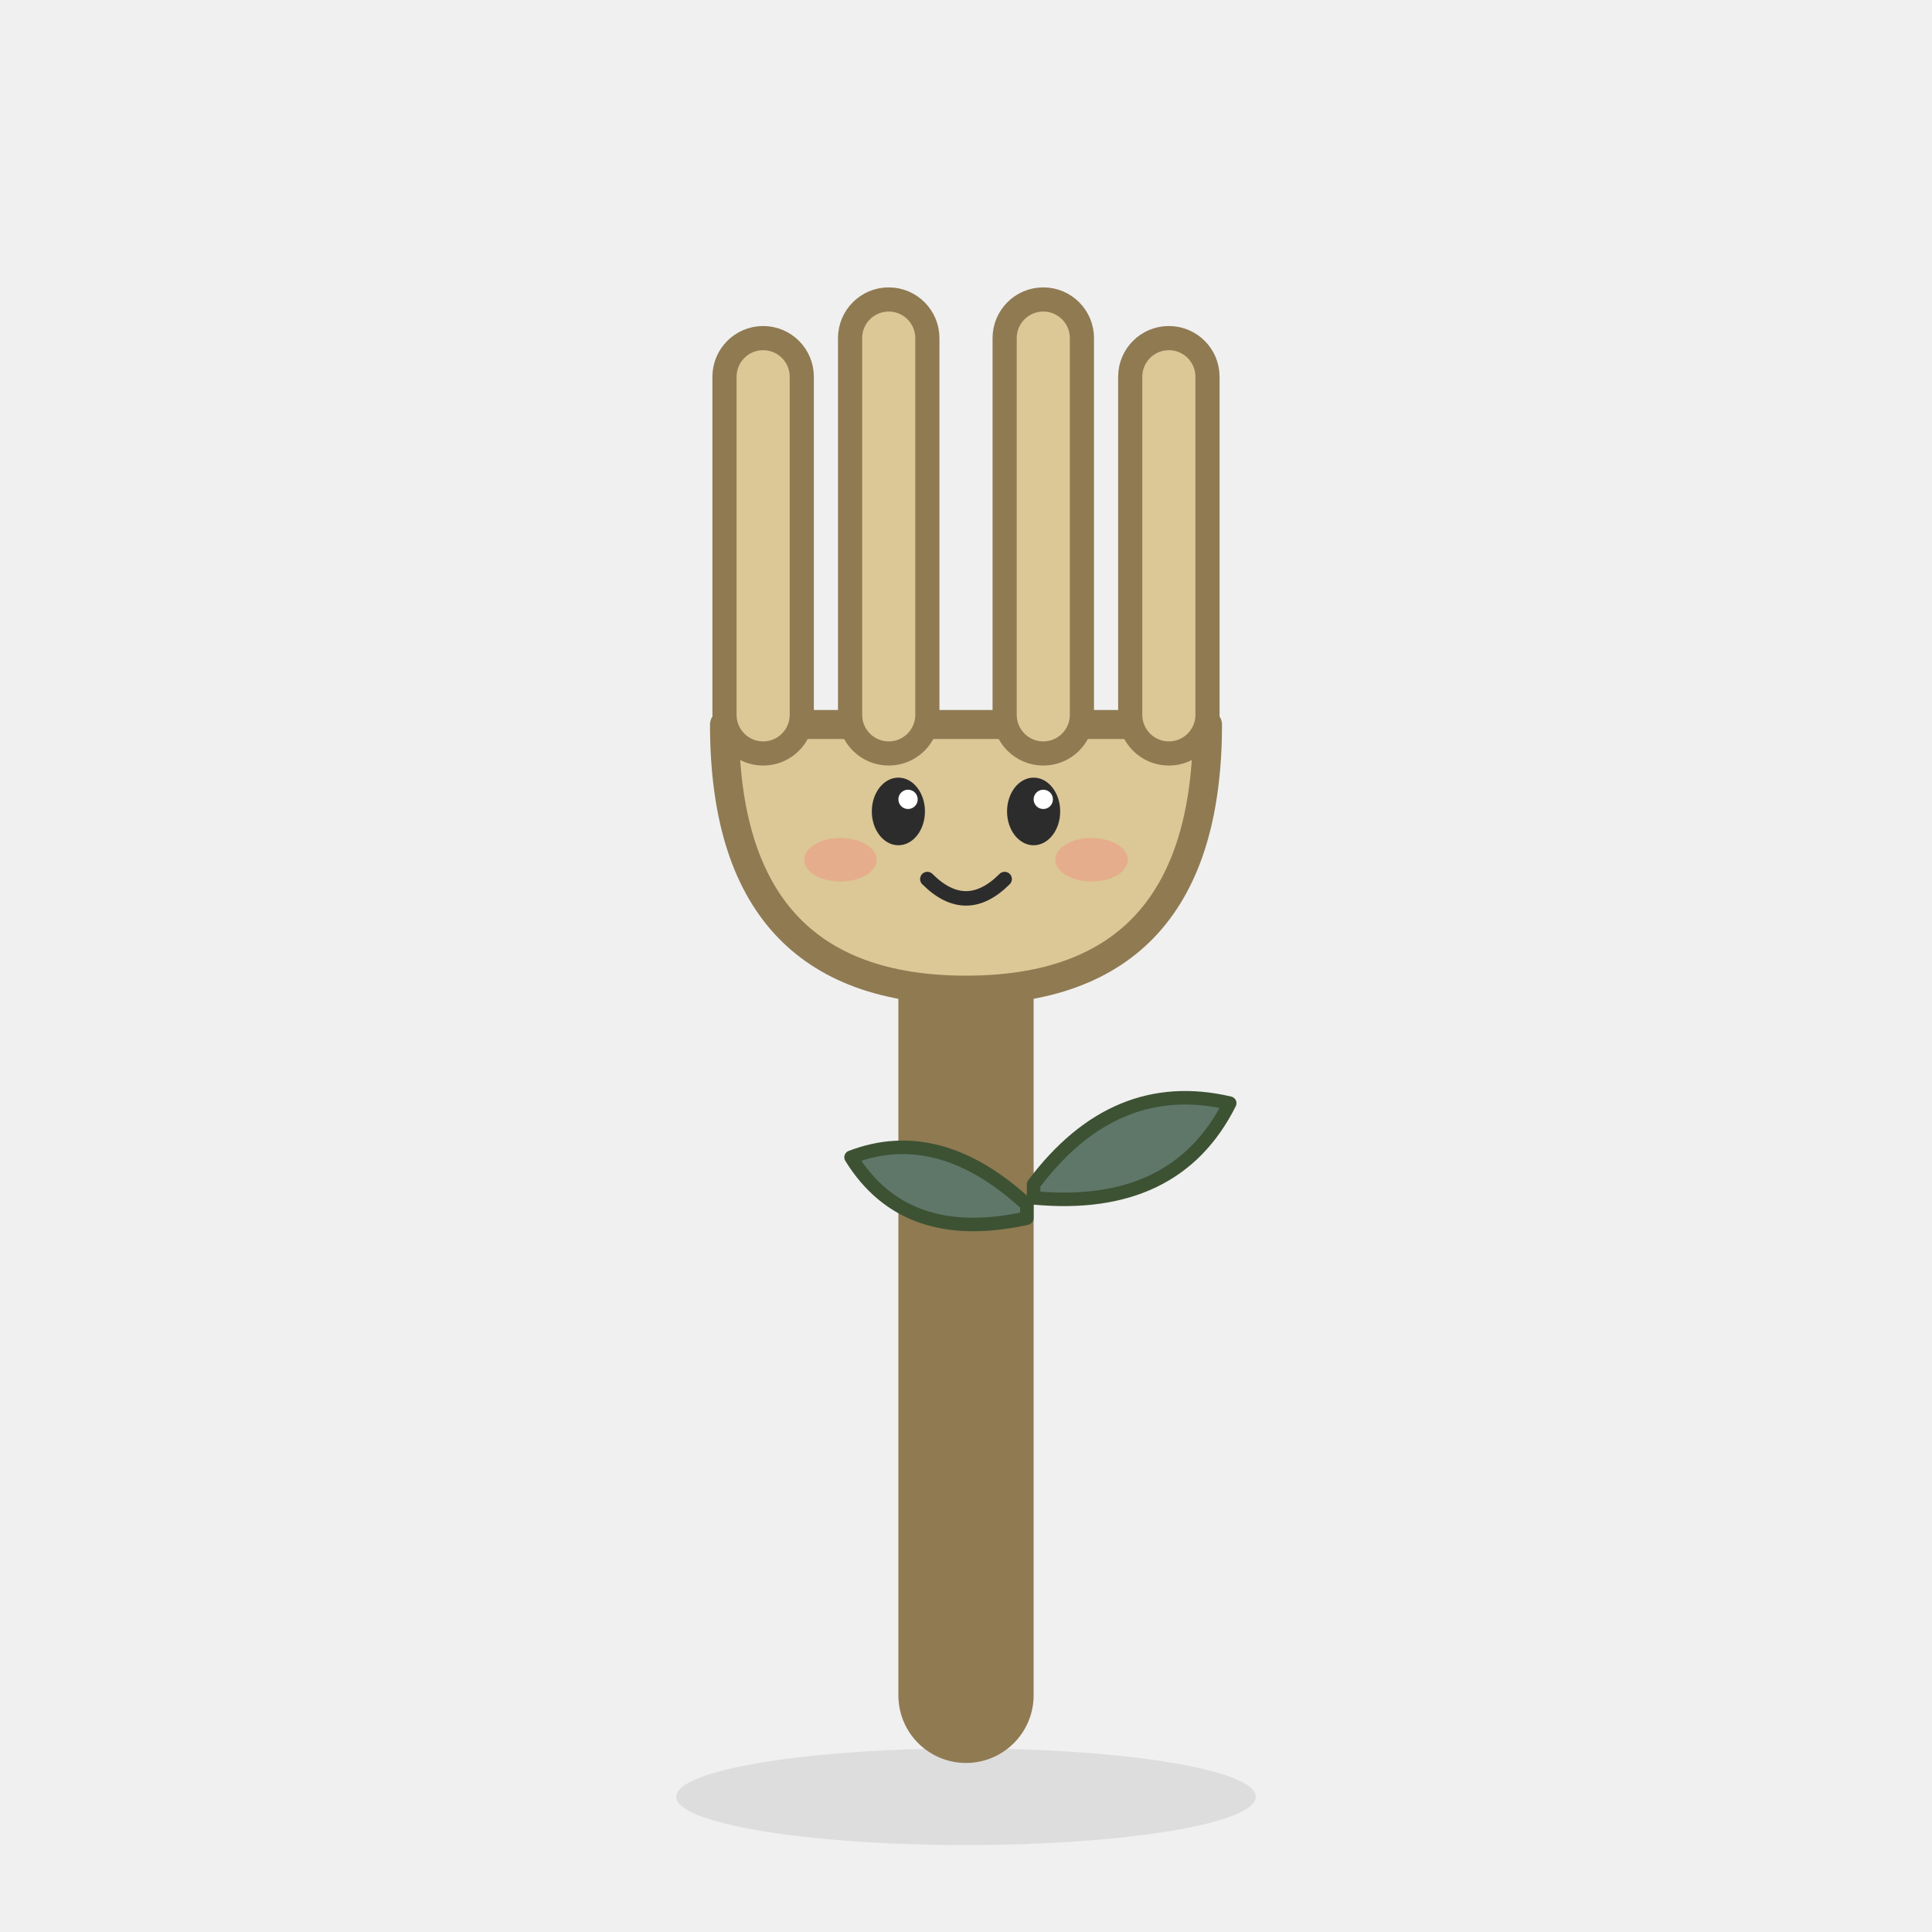
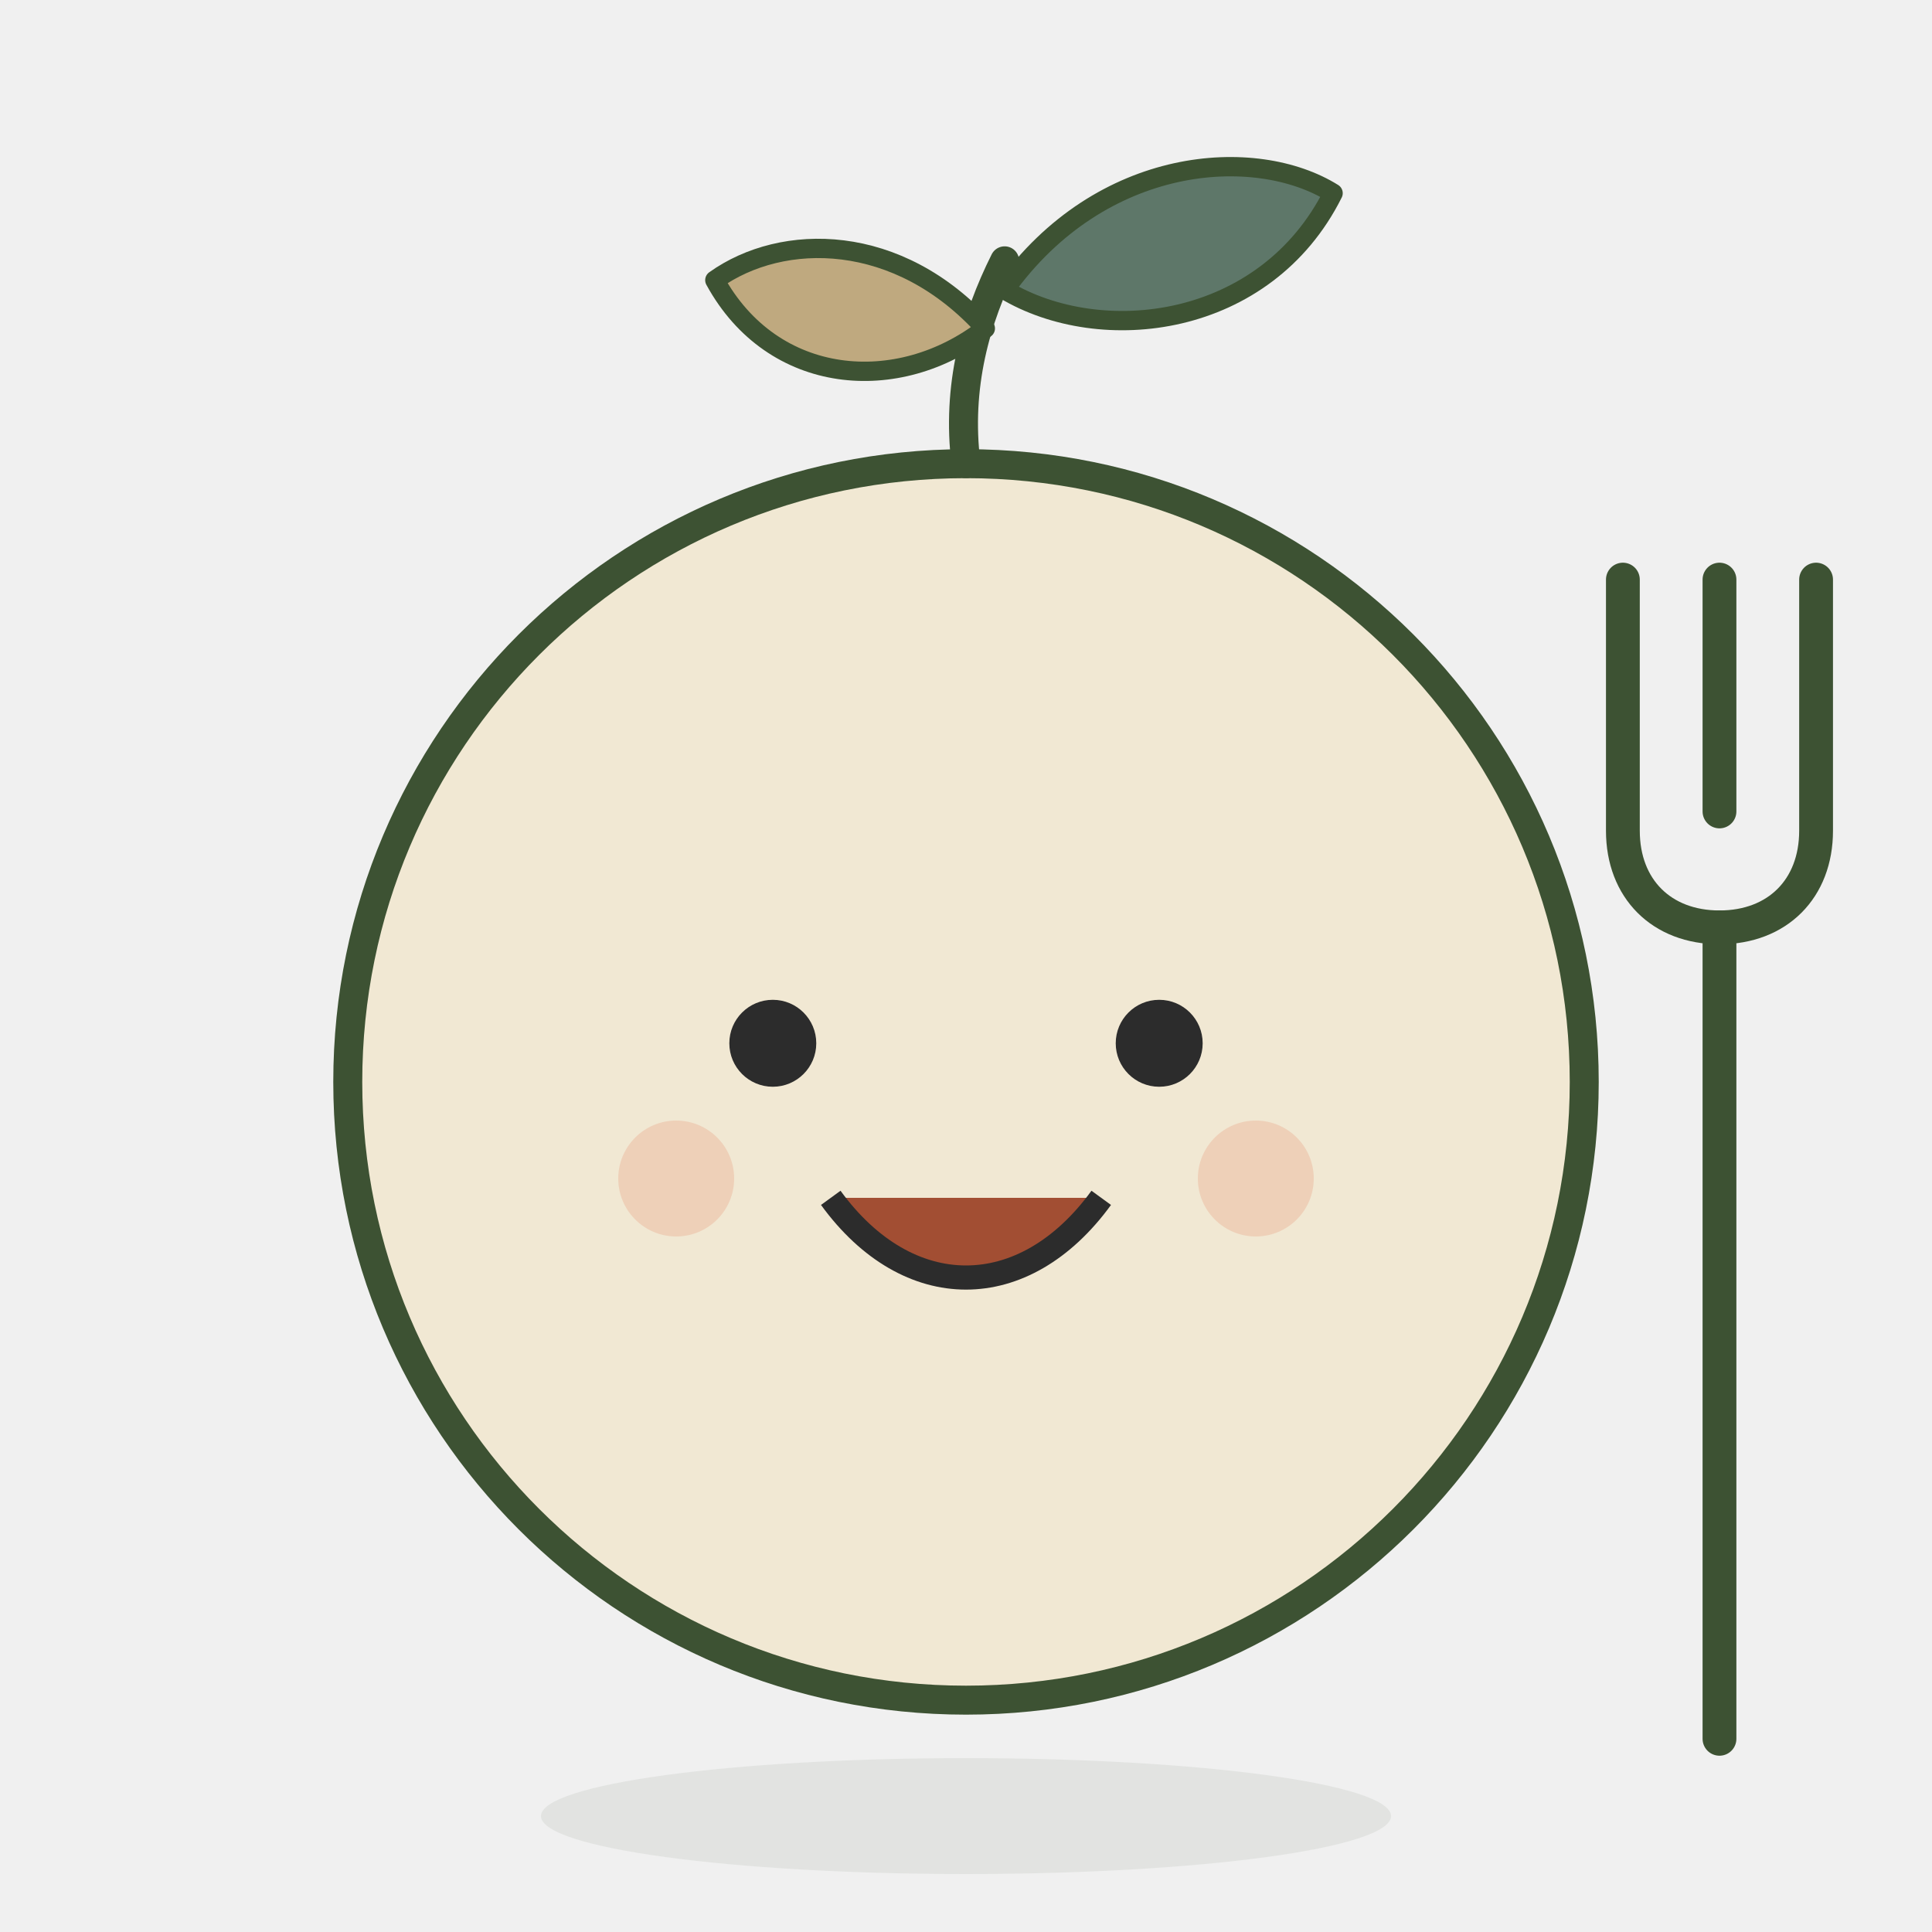
- <svg xmlns="http://www.w3.org/2000/svg" viewBox="0 0 400 400" width="400" height="400">
-   <ellipse cx="200" cy="372" rx="60" ry="10" fill="#000" opacity="0.08" />
-   <rect x="186" y="190" width="28" height="175" rx="14" fill="#8f7a52" />
-   <path d="M150 150 L250 150 Q250 205 200 205 Q150 205 150 150 Z" fill="#dcc796" stroke="#8f7a52" stroke-width="6" stroke-linejoin="round" />
-   <g fill="#dcc796" stroke="#8f7a52" stroke-width="5">
-     <rect x="150" y="70" width="16" height="86" rx="8" />
-     <rect x="176" y="62" width="16" height="94" rx="8" />
-     <rect x="208" y="62" width="16" height="94" rx="8" />
-     <rect x="234" y="70" width="16" height="86" rx="8" />
+ <svg xmlns="http://www.w3.org/2000/svg" viewBox="0 0 200 200" width="200" height="200">
+   <ellipse cx="100" cy="188" rx="44" ry="6" fill="#3d5233" opacity=".08" />
+   <circle cx="100" cy="112" r="64" fill="#f1e8d3" stroke="#3d5233" stroke-width="3" />
+   <path d="M100 48c-1-8 1-15 4-21" fill="none" stroke="#3d5233" stroke-width="3" stroke-linecap="round" />
+   <path d="M104 30c10-14 26-15 34-10-7 14-24 16-34 10z" fill="#5e7769" stroke="#3d5233" stroke-width="2" stroke-linejoin="round" />
+   <path d="M102 34c-9-10-21-10-28-5 6 11 19 12 28 5z" fill="#bfa97f" stroke="#3d5233" stroke-width="2" stroke-linejoin="round" />
+   <circle cx="80" cy="108" r="4.5" fill="#2c2c2c" />
+   <circle cx="120" cy="108" r="4.5" fill="#2c2c2c" />
+   <path d="M86 124c8 11 20 11 28 0" fill="#a24e33" stroke="#2c2c2c" stroke-width="2.5" stroke-linejoin="round" />
+   <circle cx="70" cy="122" r="6" fill="#e8a487" opacity=".35" />
+   <circle cx="130" cy="122" r="6" fill="#e8a487" opacity=".35" />
+   <g fill="none" stroke="#3d5233" stroke-width="3.5" stroke-linecap="round">
+     <path d="M178 180V96" />
+     <path d="M168 60v26c0 6 4 10 10 10s10-4 10-10V60M178 60v24" />
  </g>
-   <g transform="translate(214,248) scale(0.7) translate(-204,-80)">
-     <path d="M204 76 Q228 44 262 52 Q246 84 204 80 Z" fill="#5e7769" stroke="#3d5233" stroke-width="4" stroke-linejoin="round" />
-     <path d="M202 82 Q176 58 150 68 Q166 94 202 86 Z" fill="#5e7769" stroke="#3d5233" stroke-width="4" stroke-linejoin="round" />
-   </g>
-   <ellipse cx="174.0" cy="178.0" rx="7.5" ry="4.5" fill="#e8a487" opacity="0.75" />
-   <ellipse cx="226.0" cy="178.0" rx="7.5" ry="4.5" fill="#e8a487" opacity="0.75" />
-   <ellipse cx="186.0" cy="168" rx="5.5" ry="7.0" fill="#2c2c2c" />
-   <ellipse cx="214.0" cy="168" rx="5.5" ry="7.0" fill="#2c2c2c" />
-   <circle cx="188.0" cy="165.5" r="2.0" fill="#fff" />
-   <circle cx="216.0" cy="165.5" r="2.0" fill="#fff" />
-   <path d="M192.0 182.0 Q200 190.0 208.0 182.0" fill="none" stroke="#2c2c2c" stroke-width="3.0" stroke-linecap="round" />
</svg>
